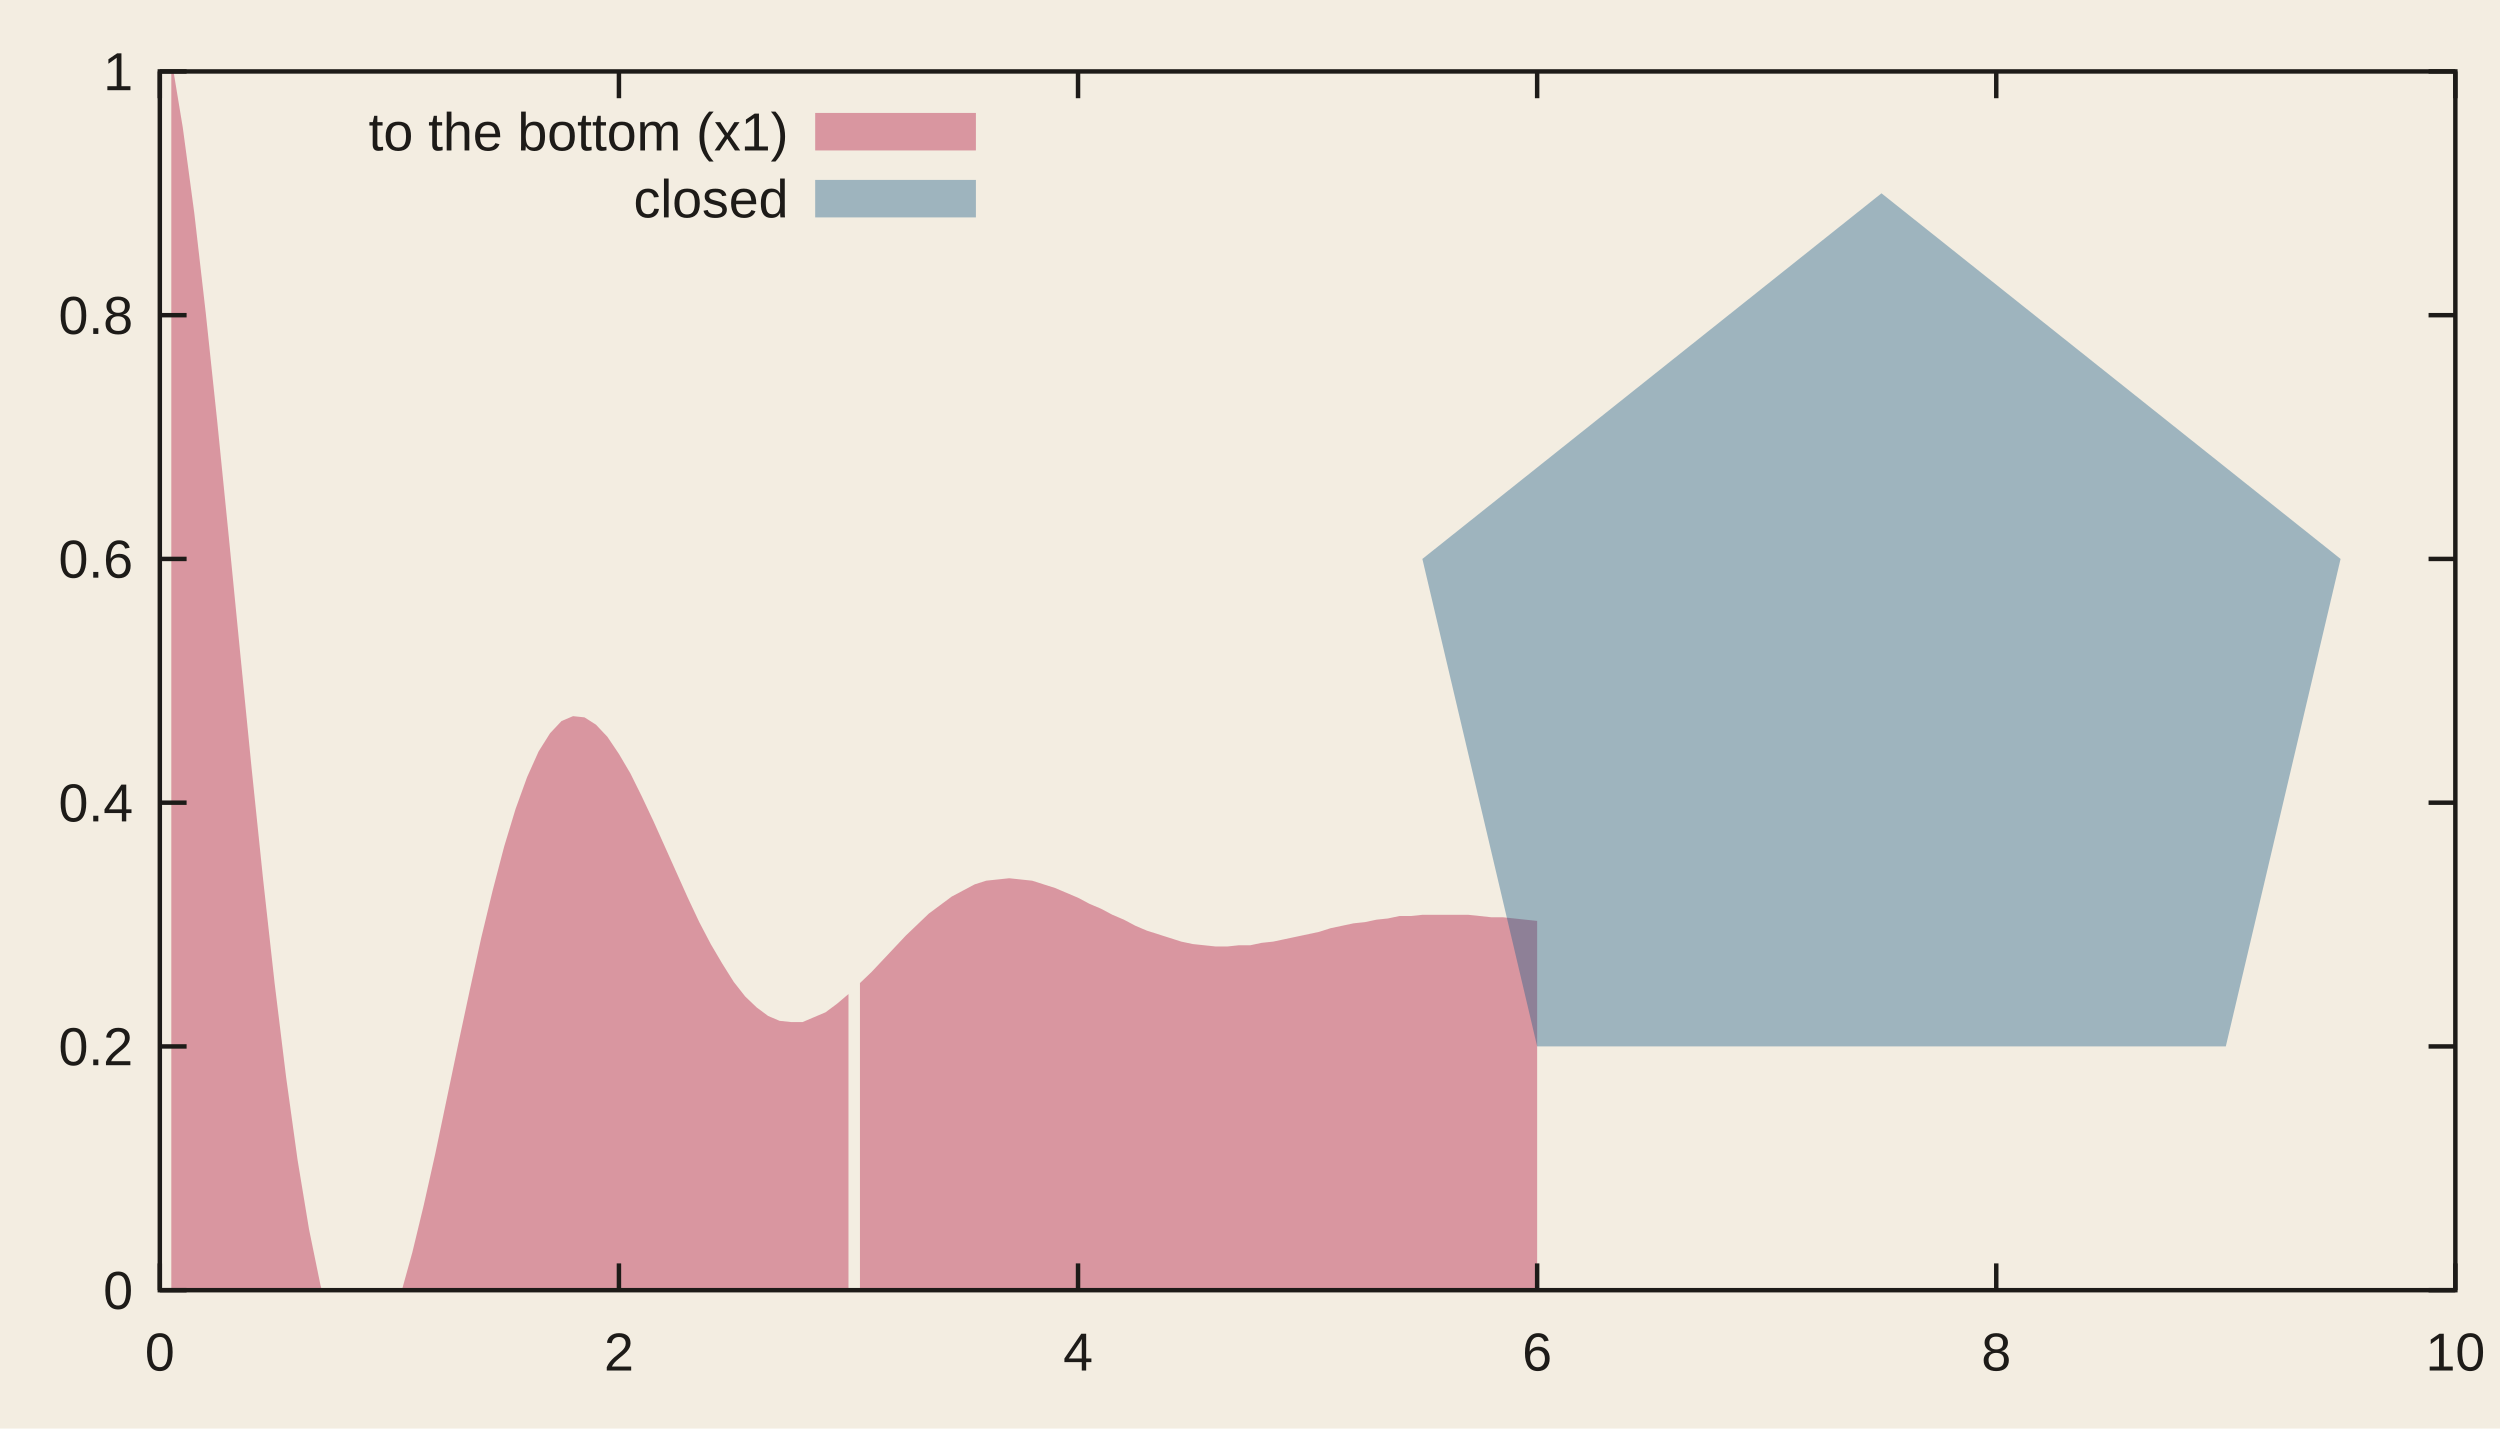
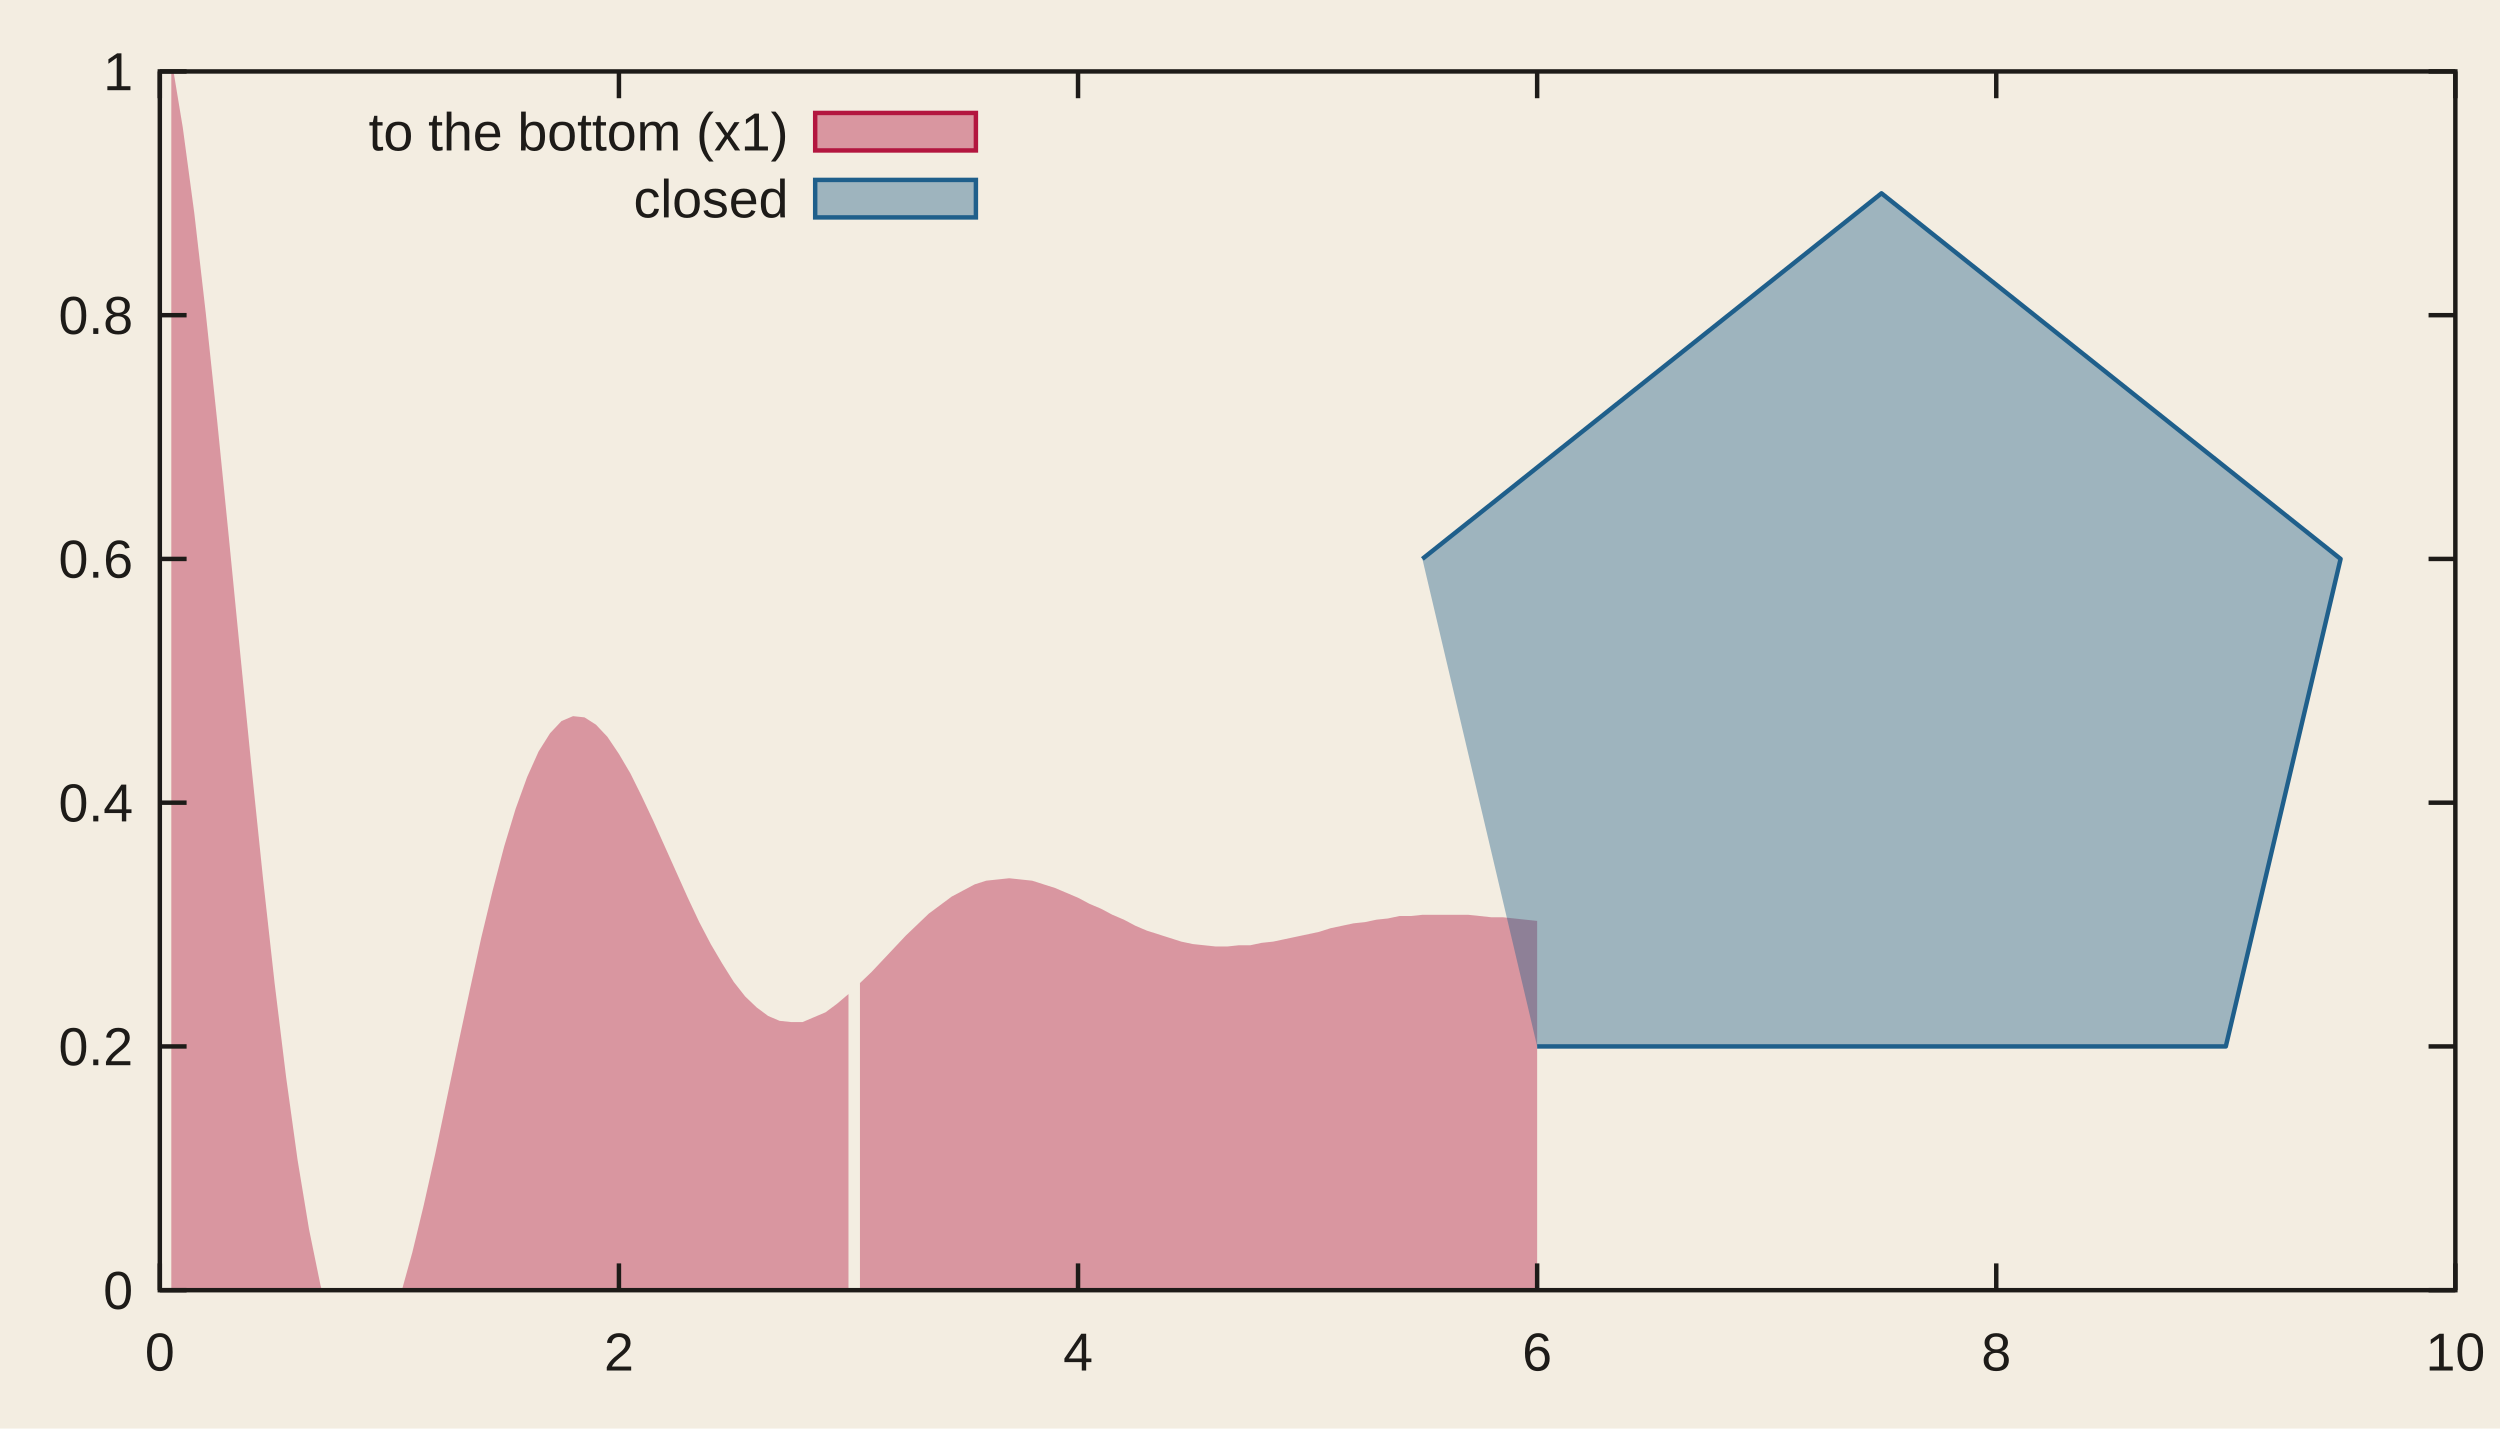
<svg xmlns="http://www.w3.org/2000/svg" width="560" height="320" viewBox="0 0 560 320" font-family="Arial,Helvetica,sans-serif" font-size="12" fill="#1d1b18" data-theme="washi" data-frame="#1d1b18" data-grid-color="#a69a85">
  <rect x="0" y="0" width="560" height="320" fill="#f3ede1" stroke="none" stroke-width="0" />
  <g class="fs-axes" data-area="35.8 550 16 289" data-x="0 1e1" data-y="0 1e0" data-log="0 0" data-grid="0" data-font-size="12" data-xformat="%h" data-yformat="%h">
    <g class="fs-grid" display="none">
      <polyline fill="none" stroke="#a69a85" stroke-width="0.5" stroke-dasharray="2,3" points="35.8,289 35.8,16" />
      <polyline fill="none" stroke="#a69a85" stroke-width="0.5" stroke-dasharray="2,3" points="138.64,289 138.64,16" />
      <polyline fill="none" stroke="#a69a85" stroke-width="0.5" stroke-dasharray="2,3" points="241.48,289 241.48,16" />
      <polyline fill="none" stroke="#a69a85" stroke-width="0.5" stroke-dasharray="2,3" points="344.32,289 344.32,16" />
      <polyline fill="none" stroke="#a69a85" stroke-width="0.5" stroke-dasharray="2,3" points="447.16,289 447.16,16" />
      <polyline fill="none" stroke="#a69a85" stroke-width="0.5" stroke-dasharray="2,3" points="550,289 550,16" />
      <polyline fill="none" stroke="#a69a85" stroke-width="0.5" stroke-dasharray="2,3" points="35.8,289 550,289" />
      <polyline fill="none" stroke="#a69a85" stroke-width="0.5" stroke-dasharray="2,3" points="35.8,234.4 550,234.4" />
      <polyline fill="none" stroke="#a69a85" stroke-width="0.5" stroke-dasharray="2,3" points="35.8,179.8 550,179.8" />
      <polyline fill="none" stroke="#a69a85" stroke-width="0.5" stroke-dasharray="2,3" points="35.8,125.2 550,125.2" />
      <polyline fill="none" stroke="#a69a85" stroke-width="0.5" stroke-dasharray="2,3" points="35.8,70.6 550,70.6" />
      <polyline fill="none" stroke="#a69a85" stroke-width="0.5" stroke-dasharray="2,3" points="35.8,16 550,16" />
    </g>
    <svg class="fs-plot" x="35.8" y="16" width="514.2" height="273" viewBox="0 0 1 1" preserveAspectRatio="none" overflow="hidden">
      <g class="fs-series" data-series="1">
        <path fill="#b3163f" fill-opacity="0.4" stroke="none" vector-effect="non-scaling-stroke" d="M0.005,-0.011 0.01,0.046 0.015,0.116 0.02,0.198 0.025,0.287 0.03,0.381 0.035,0.477 0.04,0.572 0.045,0.663 0.05,0.748 0.055,0.825 0.06,0.893 0.065,0.95 0.07,0.996 0.075,1.03 0.08,1.052 0.085,1.062 0.09,1.061 0.095,1.051 0.1,1.031 0.105,1.003 0.11,0.969 0.115,0.93 0.12,0.888 0.125,0.843 0.13,0.798 0.135,0.754 0.14,0.711 0.145,0.672 0.15,0.636 0.155,0.605 0.16,0.579 0.165,0.558 0.17,0.543 0.175,0.533 0.18,0.529 0.185,0.53 0.19,0.536 0.195,0.546 0.2,0.56 0.205,0.576 0.21,0.595 0.215,0.615 0.22,0.636 0.225,0.657 0.23,0.678 0.235,0.698 0.24,0.716 0.245,0.732 0.25,0.747 0.255,0.759 0.26,0.768 0.265,0.775 0.27,0.779 0.275,0.78 0.28,0.78 0.285,0.776 0.29,0.772 0.295,0.765 0.3,0.757 0.3,1 0.295,1 0.29,1 0.285,1 0.28,1 0.275,1 0.27,1 0.265,1 0.26,1 0.255,1 0.25,1 0.245,1 0.24,1 0.235,1 0.23,1 0.225,1 0.22,1 0.215,1 0.21,1 0.205,1 0.2,1 0.195,1 0.19,1 0.185,1 0.18,1 0.175,1 0.17,1 0.165,1 0.16,1 0.155,1 0.15,1 0.145,1 0.14,1 0.135,1 0.13,1 0.125,1 0.12,1 0.115,1 0.11,1 0.105,1 0.1,1 0.095,1 0.09,1 0.085,1 0.08,1 0.075,1 0.07,1 0.065,1 0.06,1 0.055,1 0.05,1 0.045,1 0.04,1 0.035,1 0.03,1 0.025,1 0.02,1 0.015,1 0.01,1 0.005,1Z" />
        <path fill="#b3163f" fill-opacity="0.4" stroke="none" vector-effect="non-scaling-stroke" d="M0.305,0.748 0.31,0.739 0.315,0.729 0.32,0.719 0.325,0.709 0.33,0.7 0.335,0.691 0.34,0.684 0.345,0.677 0.35,0.672 0.355,0.667 0.36,0.664 0.365,0.663 0.37,0.662 0.375,0.663 0.38,0.664 0.385,0.667 0.39,0.67 0.395,0.674 0.4,0.678 0.405,0.683 0.41,0.687 0.415,0.692 0.42,0.696 0.425,0.701 0.43,0.705 0.435,0.708 0.44,0.711 0.445,0.714 0.45,0.716 0.455,0.717 0.46,0.718 0.465,0.718 0.47,0.717 0.475,0.717 0.48,0.715 0.485,0.714 0.49,0.712 0.495,0.71 0.5,0.708 0.505,0.706 0.51,0.703 0.515,0.701 0.52,0.699 0.525,0.698 0.53,0.696 0.535,0.695 0.54,0.693 0.545,0.693 0.55,0.692 0.555,0.692 0.56,0.692 0.565,0.692 0.57,0.692 0.575,0.693 0.58,0.694 0.585,0.694 0.59,0.695 0.595,0.696 0.6,0.697 0.6,1 0.595,1 0.59,1 0.585,1 0.58,1 0.575,1 0.57,1 0.565,1 0.56,1 0.555,1 0.55,1 0.545,1 0.54,1 0.535,1 0.53,1 0.525,1 0.52,1 0.515,1 0.51,1 0.505,1 0.5,1 0.495,1 0.49,1 0.485,1 0.48,1 0.475,1 0.47,1 0.465,1 0.46,1 0.455,1 0.45,1 0.445,1 0.44,1 0.435,1 0.43,1 0.425,1 0.42,1 0.415,1 0.41,1 0.405,1 0.4,1 0.395,1 0.39,1 0.385,1 0.38,1 0.375,1 0.37,1 0.365,1 0.36,1 0.355,1 0.35,1 0.345,1 0.34,1 0.335,1 0.33,1 0.325,1 0.32,1 0.315,1 0.31,1 0.305,1Z" />
      </g>
      <g class="fs-series" data-series="2">
        <path fill="#1f5f8b" fill-opacity="0.4" stroke="none" vector-effect="non-scaling-stroke" d="M0.6,0.8 0.9,0.8 0.95,0.4 0.75,0.1 0.55,0.4Z" />
+         <polyline fill="none" stroke="#1f5f8b" stroke-width="1" stroke-linejoin="round" vector-effect="non-scaling-stroke" points="0.6,0.8 0.9,0.8 0.95,0.4 0.75,0.1 0.55,0.4" />
      </g>
    </svg>
    <rect x="35.8" y="16" width="514.2" height="273" fill="none" stroke="#1d1b18" stroke-width="1" />
    <g class="fs-xticks">
      <polyline fill="none" stroke="#1d1b18" stroke-width="1" points="35.8,289 35.8,283" />
      <polyline fill="none" stroke="#1d1b18" stroke-width="1" points="35.8,16 35.8,22" />
      <text x="35.8" y="307" text-anchor="middle">0</text>
      <polyline fill="none" stroke="#1d1b18" stroke-width="1" points="138.64,289 138.64,283" />
      <polyline fill="none" stroke="#1d1b18" stroke-width="1" points="138.64,16 138.64,22" />
      <text x="138.64" y="307" text-anchor="middle">2</text>
      <polyline fill="none" stroke="#1d1b18" stroke-width="1" points="241.48,289 241.48,283" />
      <polyline fill="none" stroke="#1d1b18" stroke-width="1" points="241.48,16 241.48,22" />
      <text x="241.48" y="307" text-anchor="middle">4</text>
      <polyline fill="none" stroke="#1d1b18" stroke-width="1" points="344.32,289 344.32,283" />
      <polyline fill="none" stroke="#1d1b18" stroke-width="1" points="344.32,16 344.32,22" />
      <text x="344.32" y="307" text-anchor="middle">6</text>
      <polyline fill="none" stroke="#1d1b18" stroke-width="1" points="447.16,289 447.16,283" />
      <polyline fill="none" stroke="#1d1b18" stroke-width="1" points="447.16,16 447.16,22" />
      <text x="447.16" y="307" text-anchor="middle">8</text>
      <polyline fill="none" stroke="#1d1b18" stroke-width="1" points="550,289 550,283" />
      <polyline fill="none" stroke="#1d1b18" stroke-width="1" points="550,16 550,22" />
      <text x="550" y="307" text-anchor="middle">10</text>
    </g>
    <g class="fs-yticks">
      <polyline fill="none" stroke="#1d1b18" stroke-width="1" points="35.8,289 41.8,289" />
      <polyline fill="none" stroke="#1d1b18" stroke-width="1" points="550,289 544,289" />
      <text x="29.8" y="293.2" text-anchor="end">0</text>
      <polyline fill="none" stroke="#1d1b18" stroke-width="1" points="35.8,234.4 41.8,234.4" />
      <polyline fill="none" stroke="#1d1b18" stroke-width="1" points="550,234.4 544,234.4" />
      <text x="29.8" y="238.6" text-anchor="end">0.2</text>
      <polyline fill="none" stroke="#1d1b18" stroke-width="1" points="35.8,179.8 41.8,179.8" />
      <polyline fill="none" stroke="#1d1b18" stroke-width="1" points="550,179.8 544,179.8" />
      <text x="29.8" y="184" text-anchor="end">0.4</text>
      <polyline fill="none" stroke="#1d1b18" stroke-width="1" points="35.8,125.2 41.8,125.2" />
      <polyline fill="none" stroke="#1d1b18" stroke-width="1" points="550,125.2 544,125.2" />
      <text x="29.8" y="129.4" text-anchor="end">0.6</text>
      <polyline fill="none" stroke="#1d1b18" stroke-width="1" points="35.8,70.6 41.8,70.6" />
      <polyline fill="none" stroke="#1d1b18" stroke-width="1" points="550,70.6 544,70.6" />
      <text x="29.8" y="74.8" text-anchor="end">0.8</text>
      <polyline fill="none" stroke="#1d1b18" stroke-width="1" points="35.8,16 41.8,16" />
      <polyline fill="none" stroke="#1d1b18" stroke-width="1" points="550,16 544,16" />
      <text x="29.8" y="20.2" text-anchor="end">1</text>
    </g>
    <g class="fs-key-entry" data-series="1">
-       <path fill="#b3163f" fill-opacity="0.4" stroke="none" d="M182.6,33.7 218.6,33.7 218.6,25.3 182.6,25.3Z" />
+       <path fill="#b3163f" fill-opacity="0.4" stroke="#b3163f" stroke-width="1" stroke-linejoin="miter" d="M182.6,33.7 218.6,33.7 218.6,25.3 182.6,25.3Z" />
      <text x="176.6" y="33.7" text-anchor="end">to the bottom (x1)</text>
    </g>
    <g class="fs-key-entry" data-series="2">
-       <path fill="#1f5f8b" fill-opacity="0.4" stroke="none" d="M182.6,48.7 218.6,48.7 218.6,40.3 182.6,40.3Z" />
+       <path fill="#1f5f8b" fill-opacity="0.4" stroke="#1f5f8b" stroke-width="1" stroke-linejoin="miter" d="M182.6,48.7 218.6,48.7 218.6,40.3 182.6,40.3Z" />
      <text x="176.6" y="48.7" text-anchor="end">closed</text>
    </g>
  </g>
</svg>
